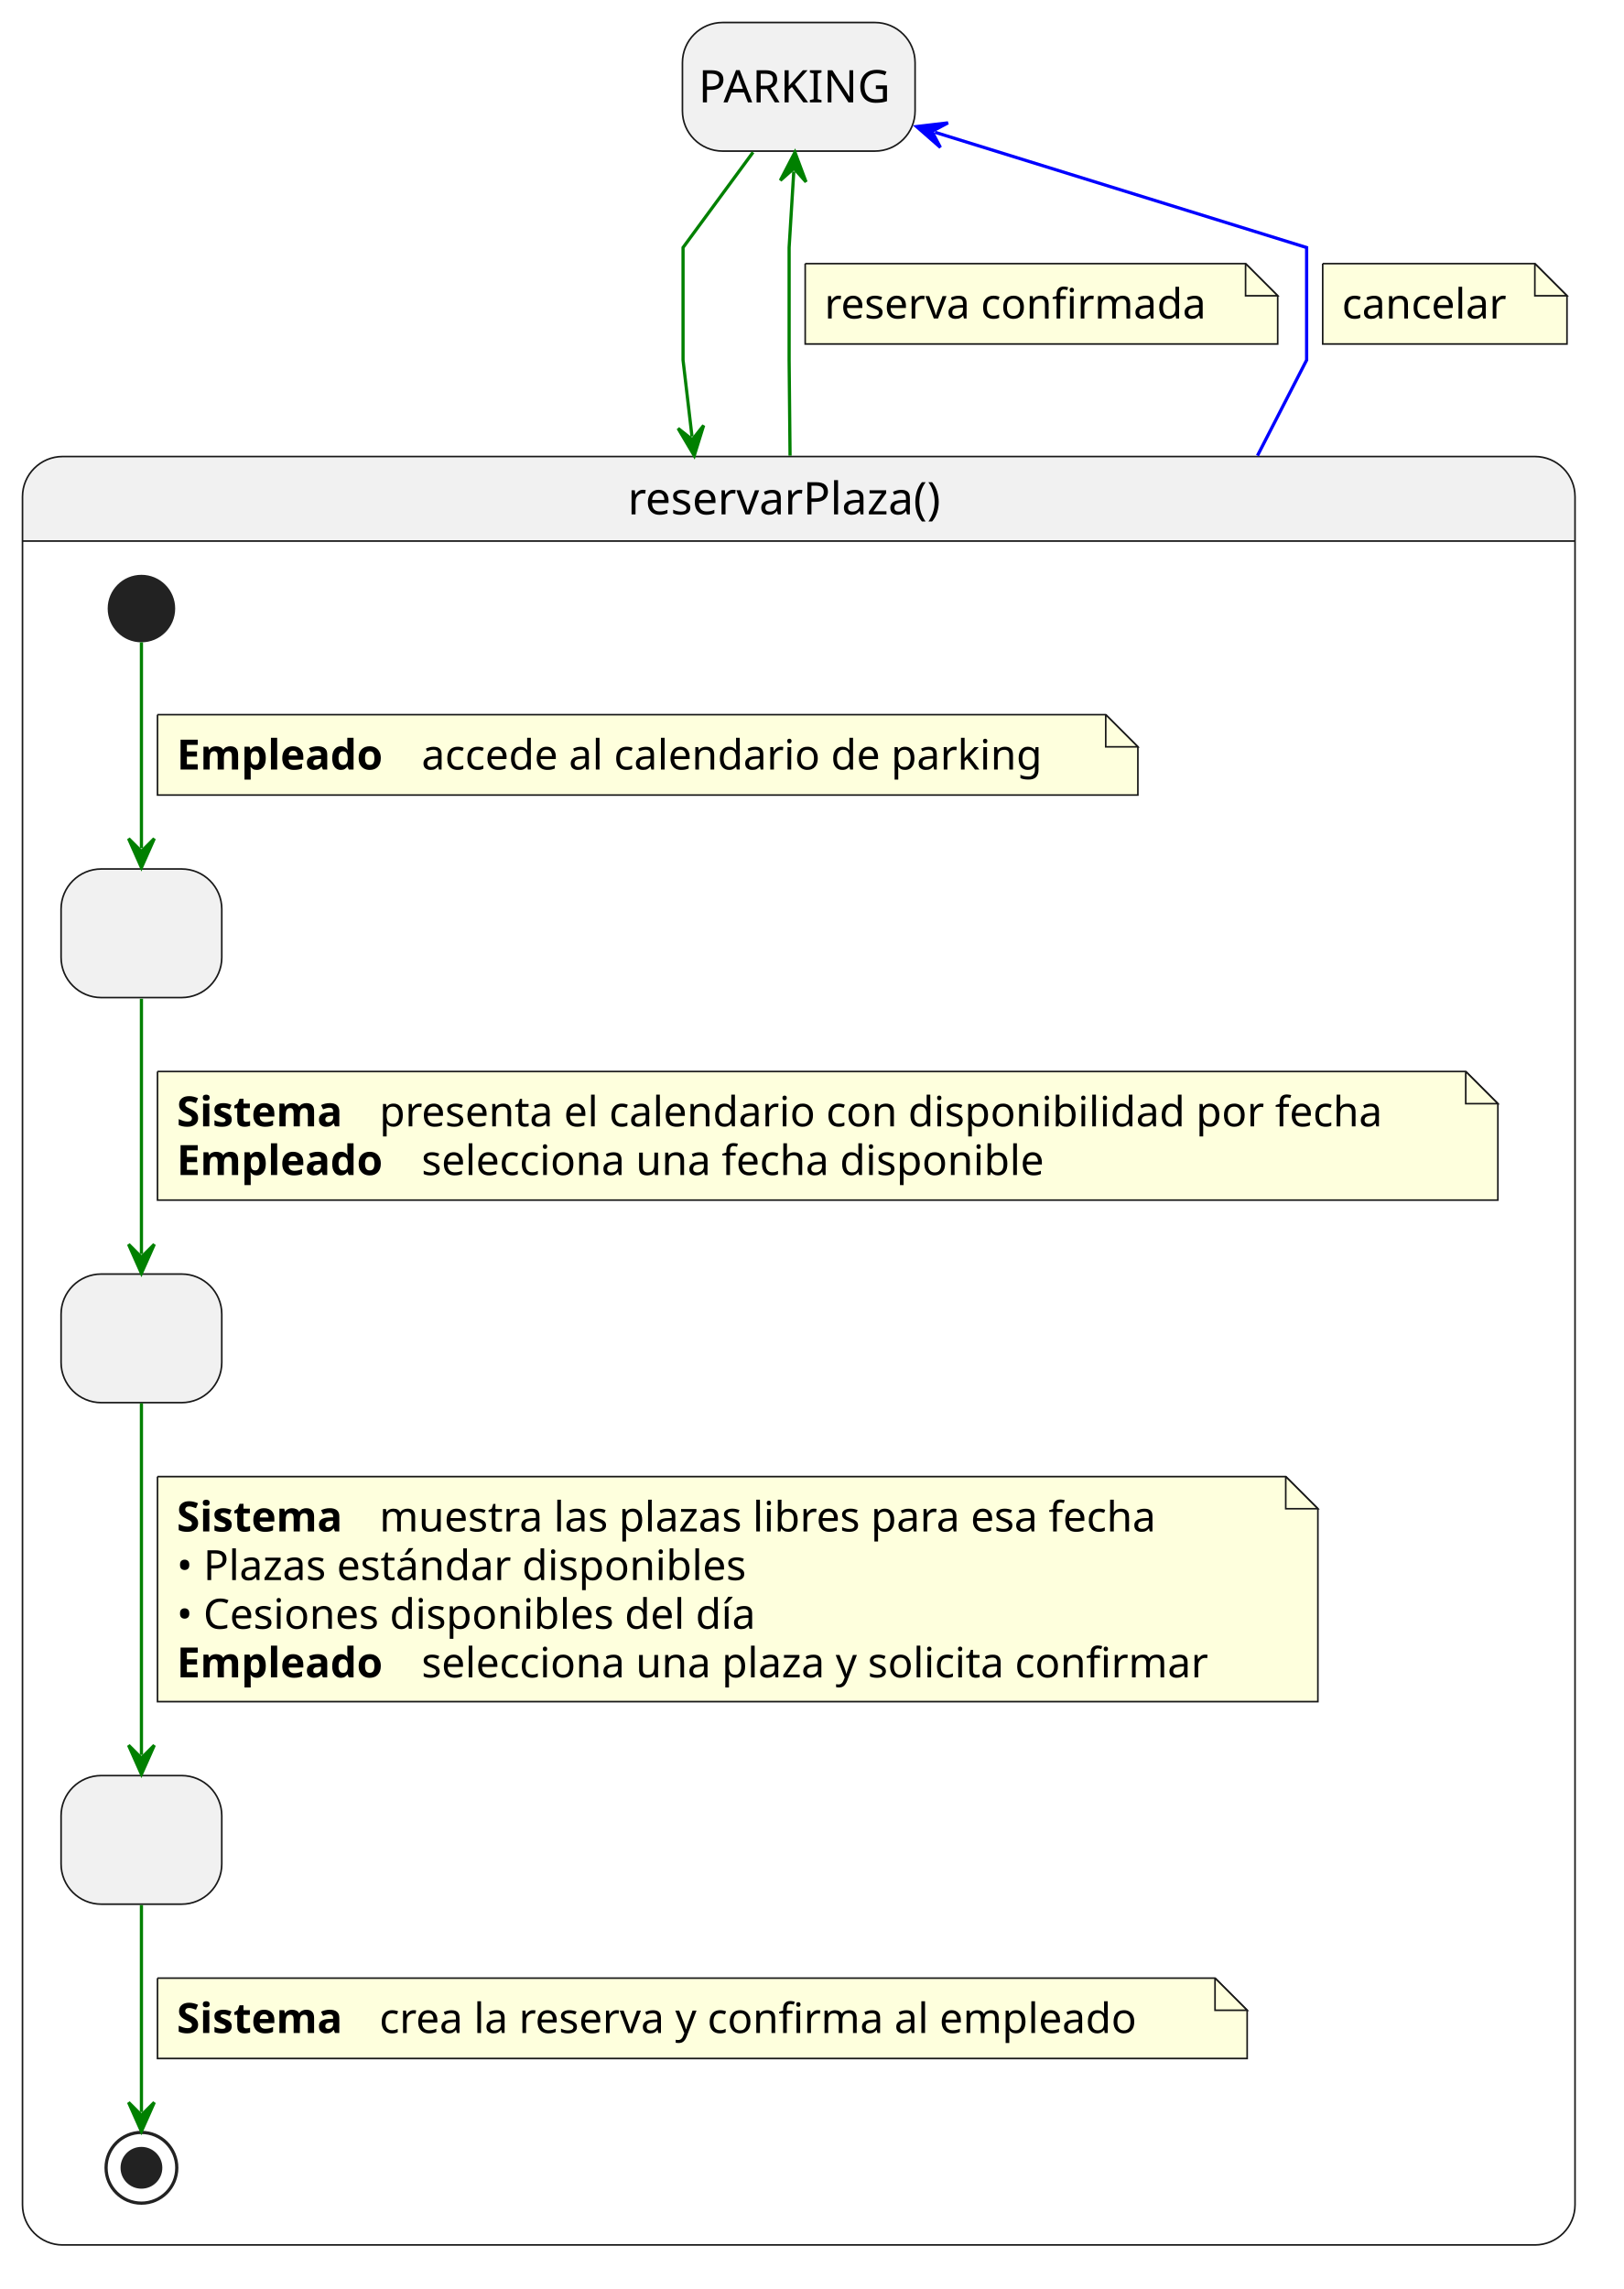
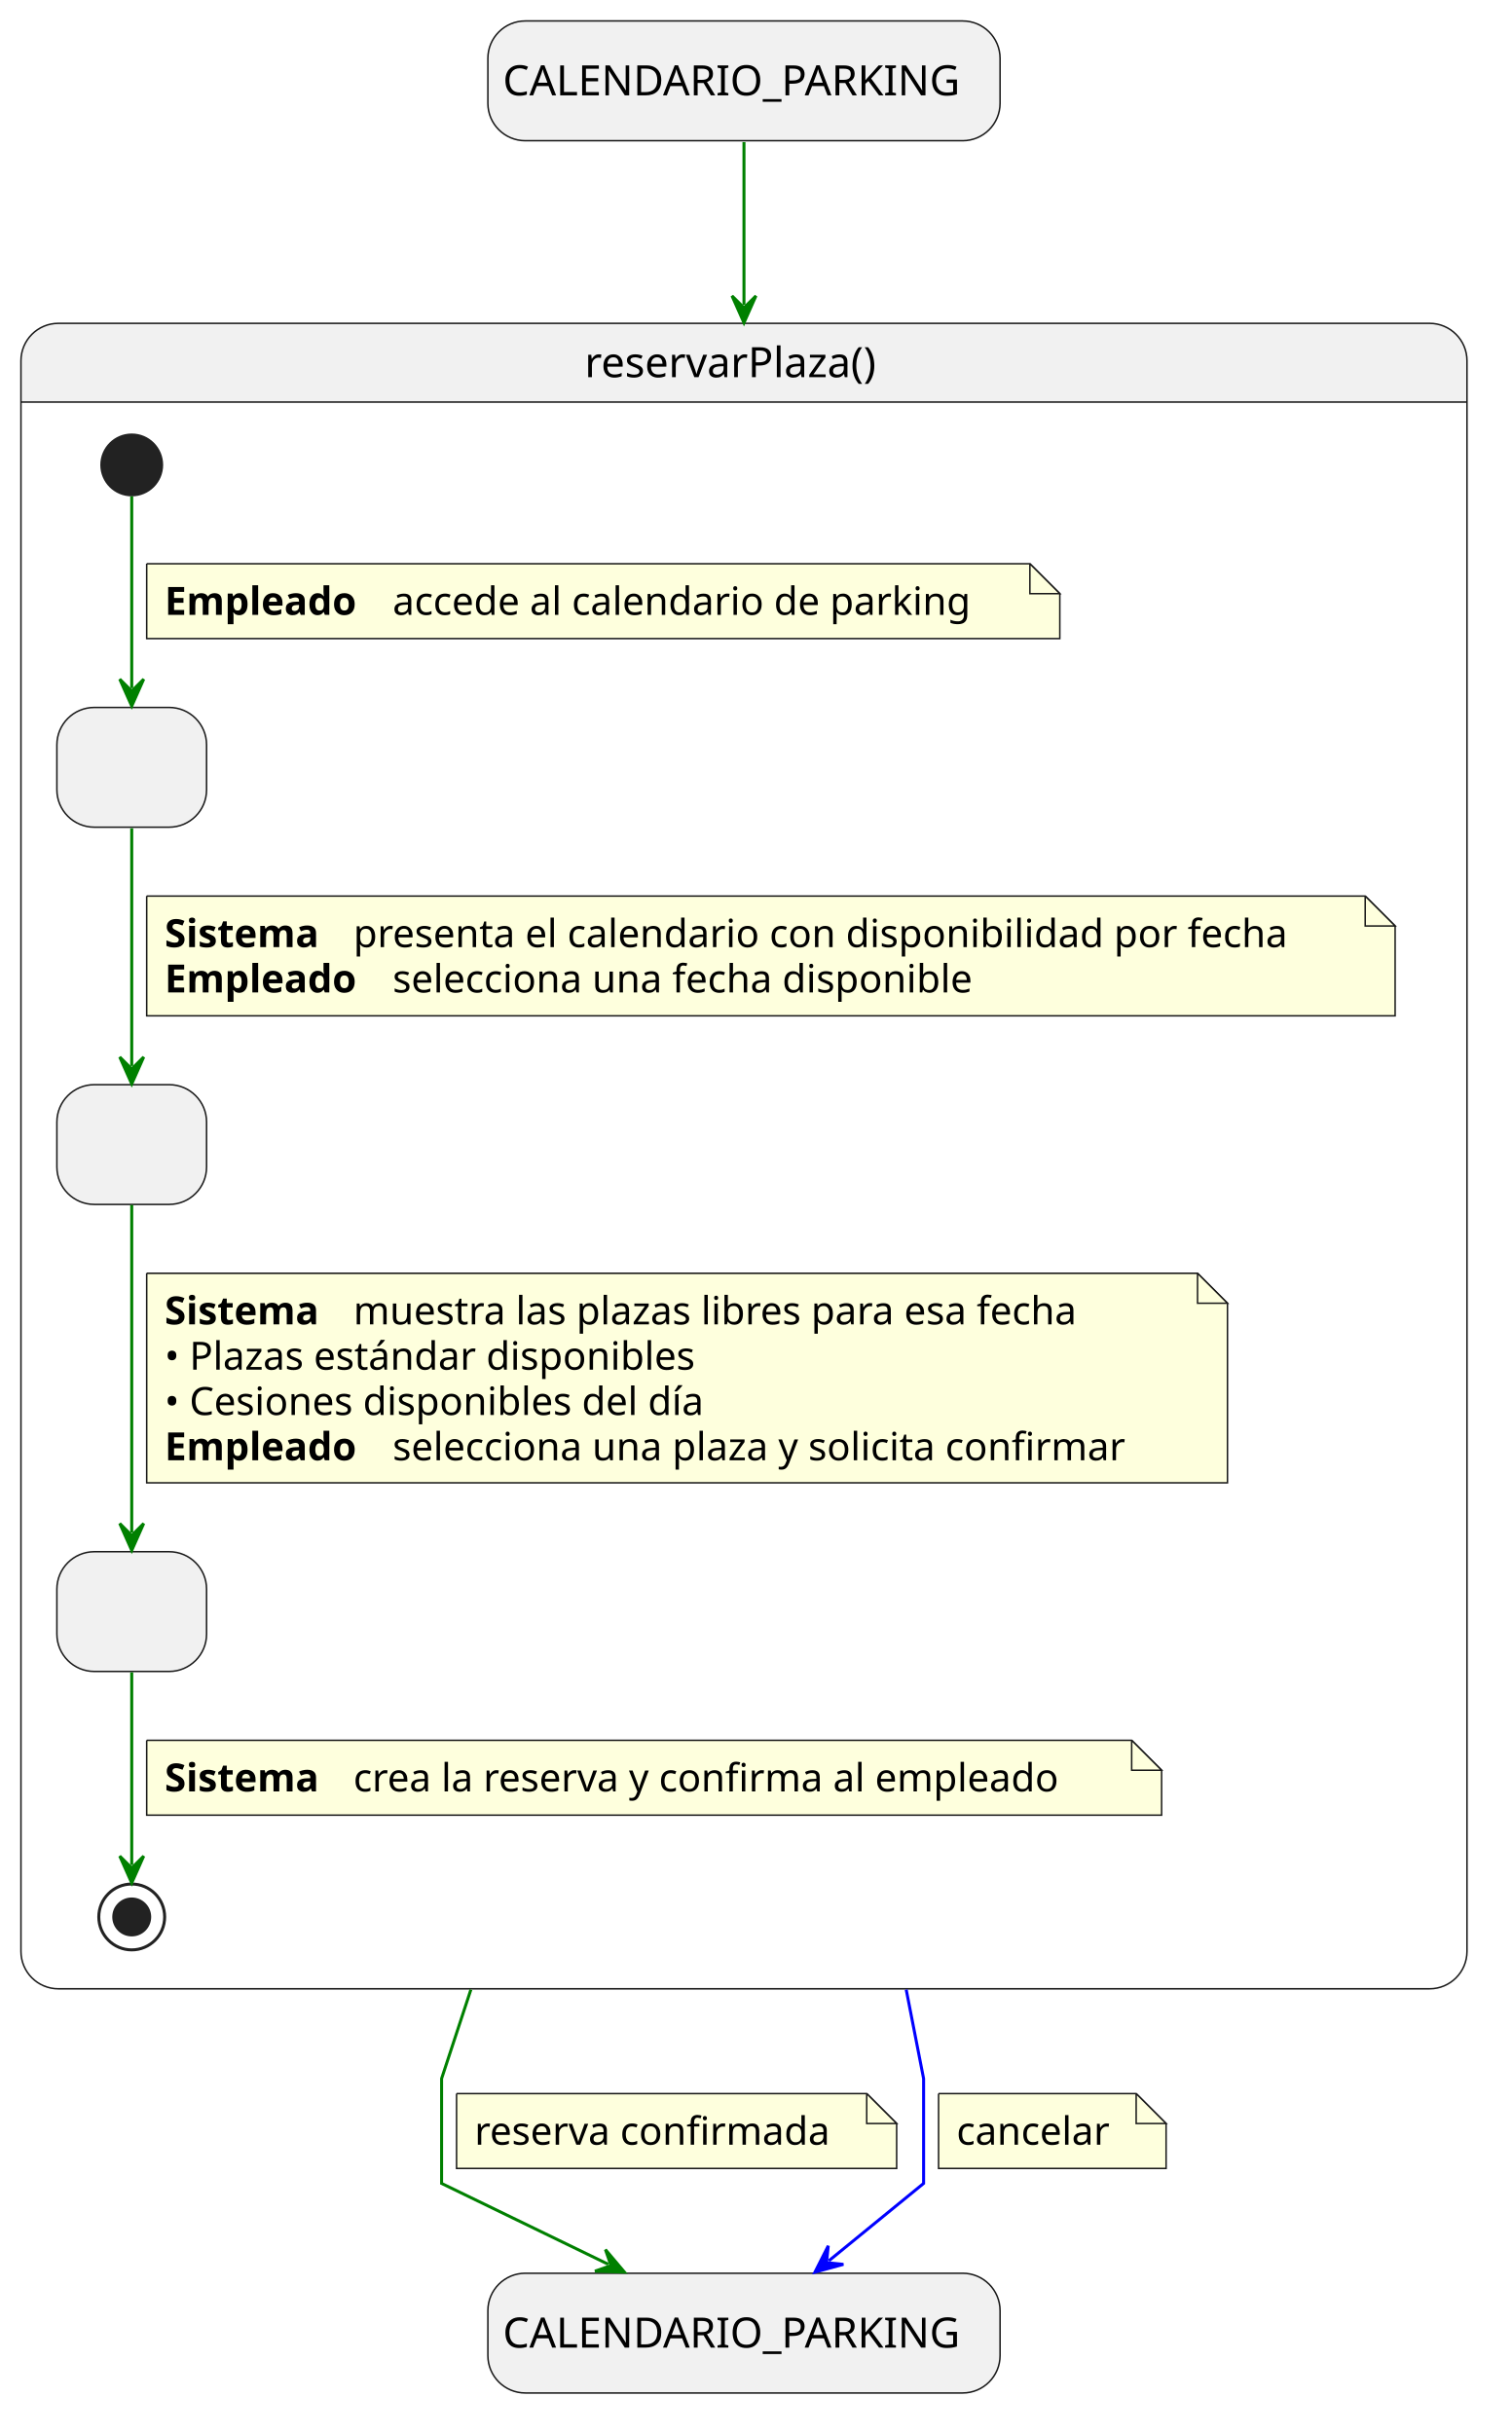
- <svg xmlns="http://www.w3.org/2000/svg" contentStyleType="text/css" data-diagram-type="STATE" height="712px" preserveAspectRatio="none" style="width:505px;height:712px;background:#FFFFFF;" version="1.1" viewBox="0 0 505 712" width="505px" zoomAndPan="magnify">
+ <svg xmlns="http://www.w3.org/2000/svg" contentStyleType="text/css" data-diagram-type="STATE" height="813px" preserveAspectRatio="none" style="width:505px;height:813px;background:#FFFFFF;" version="1.1" viewBox="0 0 505 813" width="505px" zoomAndPan="magnify">
  <defs />
  <g>
-     <rect fill="#F1F1F1" height="40" rx="12.5" ry="12.5" style="stroke:#181818;stroke-width:0.5;" width="72.378" x="212.31" y="7" />
-     <text fill="#000000" font-family="sans-serif" font-size="14" lengthAdjust="spacing" textLength="62.378" x="217.31" y="31.847">PARKING</text>
-     <path d="M19.5,142 L477.5,142 A12.5,12.5 0 0 1 490,154.5 L490,168.297 L7,168.297 L7,154.5 A12.5,12.5 0 0 1 19.5,142" fill="#F1F1F1" />
-     <rect fill="none" height="556.297" rx="12.5" ry="12.5" style="stroke:#181818;stroke-width:0.5;" width="483" x="7" y="142" />
-     <line style="stroke:#181818;stroke-width:0.5;" x1="7" x2="490" y1="168.297" y2="168.297" />
-     <text fill="#000000" font-family="sans-serif" font-size="14" lengthAdjust="spacing" textLength="106.415" x="195.292" y="159.995">reservarPlaza()</text>
-     <rect fill="#F1F1F1" height="40" rx="12.5" ry="12.5" style="stroke:#181818;stroke-width:0.5;" width="50" x="19" y="270.297" />
-     <text fill="#000000" font-family="sans-serif" font-size="14" lengthAdjust="spacing" textLength="4.45" x="41.775" y="295.144"> </text>
-     <rect fill="#F1F1F1" height="40" rx="12.5" ry="12.5" style="stroke:#181818;stroke-width:0.5;" width="50" x="19" y="396.297" />
-     <text fill="#000000" font-family="sans-serif" font-size="14" lengthAdjust="spacing" textLength="4.45" x="41.775" y="421.144"> </text>
-     <rect fill="#F1F1F1" height="40" rx="12.5" ry="12.5" style="stroke:#181818;stroke-width:0.5;" width="50" x="19" y="552.297" />
-     <text fill="#000000" font-family="sans-serif" font-size="14" lengthAdjust="spacing" textLength="4.45" x="41.775" y="577.144"> </text>
-     <g class="start_entity" data-qualified-name="reservarPlaza..start.reservarPlaza" data-source-line="13" id="ent0003">
-       <ellipse cx="44" cy="189.297" fill="#222222" rx="10" ry="10" style="stroke:#222222;stroke-width:1;" />
+     <rect fill="#F1F1F1" height="40" rx="12.5" ry="12.5" style="stroke:#181818;stroke-width:0.5;" width="171.082" x="162.96" y="7" />
+     <text fill="#000000" font-family="sans-serif" font-size="14" lengthAdjust="spacing" textLength="161.082" x="167.96" y="31.847">CALENDARIO_PARKING</text>
+     <rect fill="#F1F1F1" height="40" rx="12.5" ry="12.5" style="stroke:#181818;stroke-width:0.5;" width="171.082" x="162.96" y="759.3" />
+     <text fill="#000000" font-family="sans-serif" font-size="14" lengthAdjust="spacing" textLength="161.082" x="167.96" y="784.147">CALENDARIO_PARKING</text>
+     <path d="M19.5,108 L477.5,108 A12.5,12.5 0 0 1 490,120.5 L490,134.297 L7,134.297 L7,120.5 A12.5,12.5 0 0 1 19.5,108" fill="#F1F1F1" />
+     <rect fill="none" height="556.297" rx="12.5" ry="12.5" style="stroke:#181818;stroke-width:0.5;" width="483" x="7" y="108" />
+     <line style="stroke:#181818;stroke-width:0.5;" x1="7" x2="490" y1="134.297" y2="134.297" />
+     <text fill="#000000" font-family="sans-serif" font-size="14" lengthAdjust="spacing" textLength="106.415" x="195.292" y="125.995">reservarPlaza()</text>
+     <rect fill="#F1F1F1" height="40" rx="12.5" ry="12.5" style="stroke:#181818;stroke-width:0.5;" width="50" x="19" y="236.297" />
+     <text fill="#000000" font-family="sans-serif" font-size="14" lengthAdjust="spacing" textLength="4.45" x="41.775" y="261.144"> </text>
+     <rect fill="#F1F1F1" height="40" rx="12.5" ry="12.5" style="stroke:#181818;stroke-width:0.5;" width="50" x="19" y="362.297" />
+     <text fill="#000000" font-family="sans-serif" font-size="14" lengthAdjust="spacing" textLength="4.45" x="41.775" y="387.144"> </text>
+     <rect fill="#F1F1F1" height="40" rx="12.5" ry="12.5" style="stroke:#181818;stroke-width:0.5;" width="50" x="19" y="518.297" />
+     <text fill="#000000" font-family="sans-serif" font-size="14" lengthAdjust="spacing" textLength="4.45" x="41.775" y="543.144"> </text>
+     <g class="start_entity" data-qualified-name="reservarPlaza..start.reservarPlaza" data-source-line="15" id="ent0003">
+       <ellipse cx="44" cy="155.297" fill="#222222" rx="10" ry="10" style="stroke:#222222;stroke-width:1;" />
    </g>
-     <g class="end_entity" data-qualified-name="reservarPlaza..end.reservarPlaza" data-source-line="32" id="ent0007">
-       <ellipse cx="44" cy="674.297" fill="none" rx="11" ry="11" style="stroke:#222222;stroke-width:1;" />
-       <ellipse cx="44" cy="674.297" fill="#222222" rx="6" ry="6" style="stroke:#222222;stroke-width:1;" />
+     <g class="end_entity" data-qualified-name="reservarPlaza..end.reservarPlaza" data-source-line="34" id="ent0007">
+       <ellipse cx="44" cy="640.297" fill="none" rx="11" ry="11" style="stroke:#222222;stroke-width:1;" />
+       <ellipse cx="44" cy="640.297" fill="#222222" rx="6" ry="6" style="stroke:#222222;stroke-width:1;" />
    </g>
-     <g class="link" data-entity-1="ent0003" data-entity-2="ent0004" data-link-type="dependency" data-source-line="13" id="lnk4">
-       <path d="M44,199.787 C44,215.857 44,242.727 44,263.847" fill="none" id="*start*reservarPlaza-to-SeleccionandoFecha" style="stroke:#008000;stroke-width:1;" />
-       <polygon fill="#008000" points="44,269.847,48,260.847,44,264.847,40,260.847,44,269.847" style="stroke:#008000;stroke-width:1;" />
-       <path d="M49,222.297 L49,247.297 L354,247.297 L354,232.297 L344,222.297 L49,222.297" fill="#FEFFDD" style="stroke:#181818;stroke-width:0.5;" />
-       <path d="M344,222.297 L344,232.297 L354,232.297 L344,222.297" fill="#FEFFDD" style="stroke:#181818;stroke-width:0.5;" />
-       <text fill="#000000" font-family="sans-serif" font-size="13" font-weight="700" lengthAdjust="spacing" textLength="72.014" x="55" y="239.364">Empleado</text>
-       <text fill="#000000" font-family="sans-serif" font-size="13" lengthAdjust="spacing" textLength="208.152" x="131.147" y="239.364">accede al calendario de parking</text>
+     <g class="link" data-entity-1="ent0003" data-entity-2="ent0005" data-link-type="dependency" data-source-line="15" id="lnk4">
+       <path d="M44,165.787 C44,181.857 44,208.727 44,229.847" fill="none" id="*start*reservarPlaza-to-SeleccionandoFecha" style="stroke:#008000;stroke-width:1;" />
+       <polygon fill="#008000" points="44,235.847,48,226.847,44,230.847,40,226.847,44,235.847" style="stroke:#008000;stroke-width:1;" />
+       <path d="M49,188.297 L49,213.297 L354,213.297 L354,198.297 L344,188.297 L49,188.297" fill="#FEFFDD" style="stroke:#181818;stroke-width:0.5;" />
+       <path d="M344,188.297 L344,198.297 L354,198.297 L344,188.297" fill="#FEFFDD" style="stroke:#181818;stroke-width:0.5;" />
+       <text fill="#000000" font-family="sans-serif" font-size="13" font-weight="700" lengthAdjust="spacing" textLength="72.014" x="55" y="205.364">Empleado</text>
+       <text fill="#000000" font-family="sans-serif" font-size="13" lengthAdjust="spacing" textLength="208.152" x="131.147" y="205.364">accede al calendario de parking</text>
    </g>
-     <g class="link" data-entity-1="ent0004" data-entity-2="ent0005" data-link-type="dependency" data-source-line="18" id="lnk5">
-       <path d="M44,310.667 C44,333.967 44,366.827 44,390.057" fill="none" id="SeleccionandoFecha-to-SeleccionandoPlaza" style="stroke:#008000;stroke-width:1;" />
-       <polygon fill="#008000" points="44,396.057,48,387.057,44,391.057,40,387.057,44,396.057" style="stroke:#008000;stroke-width:1;" />
-       <path d="M49,333.297 L49,373.297 L466,373.297 L466,343.297 L456,333.297 L49,333.297" fill="#FEFFDD" style="stroke:#181818;stroke-width:0.5;" />
-       <path d="M456,333.297 L456,343.297 L466,343.297 L456,333.297" fill="#FEFFDD" style="stroke:#181818;stroke-width:0.5;" />
-       <text fill="#000000" font-family="sans-serif" font-size="13" font-weight="700" lengthAdjust="spacing" textLength="58.906" x="55" y="350.364">Sistema</text>
-       <text fill="#000000" font-family="sans-serif" font-size="13" lengthAdjust="spacing" textLength="333.233" x="118.039" y="350.364">presenta el calendario con disponibilidad por fecha</text>
-       <text fill="#000000" font-family="sans-serif" font-size="13" font-weight="700" lengthAdjust="spacing" textLength="72.014" x="55" y="365.497">Empleado</text>
-       <text fill="#000000" font-family="sans-serif" font-size="13" lengthAdjust="spacing" textLength="207.772" x="131.147" y="365.497">selecciona una fecha disponible</text>
+     <g class="link" data-entity-1="ent0005" data-entity-2="ent0006" data-link-type="dependency" data-source-line="20" id="lnk5">
+       <path d="M44,276.667 C44,299.967 44,332.827 44,356.057" fill="none" id="SeleccionandoFecha-to-SeleccionandoPlaza" style="stroke:#008000;stroke-width:1;" />
+       <polygon fill="#008000" points="44,362.057,48,353.057,44,357.057,40,353.057,44,362.057" style="stroke:#008000;stroke-width:1;" />
+       <path d="M49,299.297 L49,339.297 L466,339.297 L466,309.297 L456,299.297 L49,299.297" fill="#FEFFDD" style="stroke:#181818;stroke-width:0.5;" />
+       <path d="M456,299.297 L456,309.297 L466,309.297 L456,299.297" fill="#FEFFDD" style="stroke:#181818;stroke-width:0.5;" />
+       <text fill="#000000" font-family="sans-serif" font-size="13" font-weight="700" lengthAdjust="spacing" textLength="58.906" x="55" y="316.364">Sistema</text>
+       <text fill="#000000" font-family="sans-serif" font-size="13" lengthAdjust="spacing" textLength="333.233" x="118.039" y="316.364">presenta el calendario con disponibilidad por fecha</text>
+       <text fill="#000000" font-family="sans-serif" font-size="13" font-weight="700" lengthAdjust="spacing" textLength="72.014" x="55" y="331.497">Empleado</text>
+       <text fill="#000000" font-family="sans-serif" font-size="13" lengthAdjust="spacing" textLength="207.772" x="131.147" y="331.497">selecciona una fecha disponible</text>
    </g>
-     <g class="link" data-entity-1="ent0005" data-entity-2="ent0006" data-link-type="dependency" data-source-line="24" id="lnk6">
-       <path d="M44,436.487 C44,465.997 44,516.207 44,545.867" fill="none" id="SeleccionandoPlaza-to-ConfirmandoReserva" style="stroke:#008000;stroke-width:1;" />
-       <polygon fill="#008000" points="44,551.867,48,542.867,44,546.867,40,542.867,44,551.867" style="stroke:#008000;stroke-width:1;" />
-       <path d="M49,459.297 L49,529.297 L410,529.297 L410,469.297 L400,459.297 L49,459.297" fill="#FEFFDD" style="stroke:#181818;stroke-width:0.5;" />
-       <path d="M400,459.297 L400,469.297 L410,469.297 L400,459.297" fill="#FEFFDD" style="stroke:#181818;stroke-width:0.5;" />
-       <text fill="#000000" font-family="sans-serif" font-size="13" font-weight="700" lengthAdjust="spacing" textLength="58.906" x="55" y="476.364">Sistema</text>
-       <text fill="#000000" font-family="sans-serif" font-size="13" lengthAdjust="spacing" textLength="262.406" x="118.039" y="476.364">muestra las plazas libres para esa fecha</text>
-       <text fill="#000000" font-family="sans-serif" font-size="13" lengthAdjust="spacing" textLength="192.01" x="55" y="491.497">• Plazas estándar disponibles</text>
-       <text fill="#000000" font-family="sans-serif" font-size="13" lengthAdjust="spacing" textLength="195.641" x="55" y="506.629">• Cesiones disponibles del día</text>
-       <text fill="#000000" font-family="sans-serif" font-size="13" font-weight="700" lengthAdjust="spacing" textLength="72.014" x="55" y="521.762">Empleado</text>
-       <text fill="#000000" font-family="sans-serif" font-size="13" lengthAdjust="spacing" textLength="264.488" x="131.147" y="521.762">selecciona una plaza y solicita confirmar</text>
+     <g class="link" data-entity-1="ent0006" data-entity-2="ent0007" data-link-type="dependency" data-source-line="26" id="lnk6">
+       <path d="M44,402.487 C44,431.997 44,482.207 44,511.867" fill="none" id="SeleccionandoPlaza-to-ConfirmandoReserva" style="stroke:#008000;stroke-width:1;" />
+       <polygon fill="#008000" points="44,517.867,48,508.867,44,512.867,40,508.867,44,517.867" style="stroke:#008000;stroke-width:1;" />
+       <path d="M49,425.297 L49,495.297 L410,495.297 L410,435.297 L400,425.297 L49,425.297" fill="#FEFFDD" style="stroke:#181818;stroke-width:0.5;" />
+       <path d="M400,425.297 L400,435.297 L410,435.297 L400,425.297" fill="#FEFFDD" style="stroke:#181818;stroke-width:0.5;" />
+       <text fill="#000000" font-family="sans-serif" font-size="13" font-weight="700" lengthAdjust="spacing" textLength="58.906" x="55" y="442.364">Sistema</text>
+       <text fill="#000000" font-family="sans-serif" font-size="13" lengthAdjust="spacing" textLength="262.406" x="118.039" y="442.364">muestra las plazas libres para esa fecha</text>
+       <text fill="#000000" font-family="sans-serif" font-size="13" lengthAdjust="spacing" textLength="192.01" x="55" y="457.497">• Plazas estándar disponibles</text>
+       <text fill="#000000" font-family="sans-serif" font-size="13" lengthAdjust="spacing" textLength="195.641" x="55" y="472.629">• Cesiones disponibles del día</text>
+       <text fill="#000000" font-family="sans-serif" font-size="13" font-weight="700" lengthAdjust="spacing" textLength="72.014" x="55" y="487.762">Empleado</text>
+       <text fill="#000000" font-family="sans-serif" font-size="13" lengthAdjust="spacing" textLength="264.488" x="131.147" y="487.762">selecciona una plaza y solicita confirmar</text>
    </g>
-     <g class="link" data-entity-1="ent0006" data-entity-2="ent0007" data-link-type="dependency" data-source-line="32" id="lnk8">
-       <path d="M44,592.577 C44,613.577 44,640.377 44,656.957" fill="none" id="ConfirmandoReserva-to-*end*reservarPlaza" style="stroke:#008000;stroke-width:1;" />
-       <polygon fill="#008000" points="44,662.957,48,653.957,44,657.957,40,653.957,44,662.957" style="stroke:#008000;stroke-width:1;" />
-       <path d="M49,615.297 L49,640.297 L388,640.297 L388,625.297 L378,615.297 L49,615.297" fill="#FEFFDD" style="stroke:#181818;stroke-width:0.5;" />
-       <path d="M378,615.297 L378,625.297 L388,625.297 L378,615.297" fill="#FEFFDD" style="stroke:#181818;stroke-width:0.5;" />
-       <text fill="#000000" font-family="sans-serif" font-size="13" font-weight="700" lengthAdjust="spacing" textLength="58.906" x="55" y="632.364">Sistema</text>
-       <text fill="#000000" font-family="sans-serif" font-size="13" lengthAdjust="spacing" textLength="255.417" x="118.039" y="632.364">crea la reserva y confirma al empleado</text>
+     <g class="link" data-entity-1="ent0007" data-entity-2="ent0007" data-link-type="dependency" data-source-line="34" id="lnk8">
+       <path d="M44,558.577 C44,579.577 44,606.377 44,622.957" fill="none" id="ConfirmandoReserva-to-*end*reservarPlaza" style="stroke:#008000;stroke-width:1;" />
+       <polygon fill="#008000" points="44,628.957,48,619.957,44,623.957,40,619.957,44,628.957" style="stroke:#008000;stroke-width:1;" />
+       <path d="M49,581.297 L49,606.297 L388,606.297 L388,591.297 L378,581.297 L49,581.297" fill="#FEFFDD" style="stroke:#181818;stroke-width:0.5;" />
+       <path d="M378,581.297 L378,591.297 L388,591.297 L378,581.297" fill="#FEFFDD" style="stroke:#181818;stroke-width:0.5;" />
+       <text fill="#000000" font-family="sans-serif" font-size="13" font-weight="700" lengthAdjust="spacing" textLength="58.906" x="55" y="598.364">Sistema</text>
+       <text fill="#000000" font-family="sans-serif" font-size="13" lengthAdjust="spacing" textLength="255.417" x="118.039" y="598.364">crea la reserva y confirma al empleado</text>
    </g>
-     <g class="link" data-entity-1="ent0002" data-entity-2="ent0003" data-link-type="dependency" data-source-line="6" id="lnk2">
-       <path d="M234.27,47.37 C224.21,61.07 212.5,77 212.5,77 C212.5,77 212.5,112 212.5,112 C212.5,112 213.132,117.411 215.282,135.771" fill="none" id="Parking-to-reservarPlaza" style="stroke:#008000;stroke-width:1;" />
-       <polygon fill="#008000" points="215.98,141.73,218.906,132.326,215.399,136.764,210.96,133.256,215.98,141.73" style="stroke:#008000;stroke-width:1;" />
+     <g class="link" data-entity-1="ent0002" data-entity-2="ent0004" data-link-type="dependency" data-source-line="8" id="lnk2">
+       <path d="M248.5,47.46 C248.5,61.72 248.5,76.9 248.5,101.82" fill="none" id="VistaParkingInicio-to-reservarPlaza" style="stroke:#008000;stroke-width:1;" />
+       <polygon fill="#008000" points="248.5,107.82,252.5,98.82,248.5,102.82,244.5,98.82,248.5,107.82" style="stroke:#008000;stroke-width:1;" />
    </g>
-     <g class="link" data-entity-1="ent0003" data-entity-2="ent0002" data-link-type="dependency" data-source-line="38" id="lnk9">
-       <path d="M245.79,141.73 C245.61,123.37 245.5,112 245.5,112 C245.5,112 245.5,77 245.5,77 C245.5,77 246.117,67.059 246.947,53.359" fill="none" id="reservarPlaza-to-Parking" style="stroke:#008000;stroke-width:1;" />
-       <polygon fill="#008000" points="247.31,47.37,242.773,56.112,247.008,52.361,250.758,56.595,247.31,47.37" style="stroke:#008000;stroke-width:1;" />
-       <path d="M250.5,82 L250.5,107 L397.5,107 L397.5,92 L387.5,82 L250.5,82" fill="#FEFFDD" style="stroke:#181818;stroke-width:0.5;" />
-       <path d="M387.5,82 L387.5,92 L397.5,92 L387.5,82" fill="#FEFFDD" style="stroke:#181818;stroke-width:0.5;" />
-       <text fill="#000000" font-family="sans-serif" font-size="13" lengthAdjust="spacing" textLength="126.972" x="256.5" y="99.067">reserva confirmada</text>
+     <g class="link" data-entity-1="ent0004" data-entity-2="ent0003" data-link-type="dependency" data-source-line="40" id="lnk9">
+       <path d="M157.28,664.57 C151.24,682.93 147.5,694.3 147.5,694.3 C147.5,694.3 147.5,729.3 147.5,729.3 C147.5,729.3 174.951,742.622 203.181,756.312" fill="none" id="reservarPlaza-to-VistaParkingFin" style="stroke:#008000;stroke-width:1;" />
+       <polygon fill="#008000" points="208.58,758.93,202.227,751.404,204.081,756.748,198.737,758.602,208.58,758.93" style="stroke:#008000;stroke-width:1;" />
+       <path d="M152.5,699.3 L152.5,724.3 L299.5,724.3 L299.5,709.3 L289.5,699.3 L152.5,699.3" fill="#FEFFDD" style="stroke:#181818;stroke-width:0.5;" />
+       <path d="M289.5,699.3 L289.5,709.3 L299.5,709.3 L289.5,699.3" fill="#FEFFDD" style="stroke:#181818;stroke-width:0.5;" />
+       <text fill="#000000" font-family="sans-serif" font-size="13" lengthAdjust="spacing" textLength="126.972" x="158.5" y="716.367">reserva confirmada</text>
    </g>
-     <g class="link" data-entity-1="ent0003" data-entity-2="ent0002" data-link-type="dependency" data-source-line="43" id="lnk10">
-       <path d="M391.21,141.73 C400.65,123.37 406.5,112 406.5,112 C406.5,112 406.5,77 406.5,77 C406.5,77 337.551,55.617 290.881,41.147" fill="none" id="reservarPlaza-to-Parking-1" style="stroke:#0000FF;stroke-width:1;" />
-       <polygon fill="#0000FF" points="285.15,39.37,292.562,45.856,289.926,40.851,294.931,38.215,285.15,39.37" style="stroke:#0000FF;stroke-width:1;" />
-       <path d="M411.5,82 L411.5,107 L487.5,107 L487.5,92 L477.5,82 L411.5,82" fill="#FEFFDD" style="stroke:#181818;stroke-width:0.5;" />
-       <path d="M477.5,82 L477.5,92 L487.5,92 L477.5,82" fill="#FEFFDD" style="stroke:#181818;stroke-width:0.5;" />
-       <text fill="#000000" font-family="sans-serif" font-size="13" lengthAdjust="spacing" textLength="55.421" x="417.5" y="99.067">cancelar</text>
+     <g class="link" data-entity-1="ent0004" data-entity-2="ent0003" data-link-type="dependency" data-source-line="45" id="lnk10">
+       <path d="M302.69,664.57 C306.28,682.93 308.5,694.3 308.5,694.3 C308.5,694.3 308.5,729.3 308.5,729.3 C308.5,729.3 293.628,741.446 276.858,755.136" fill="none" id="reservarPlaza-to-VistaParkingFin-1" style="stroke:#0000FF;stroke-width:1;" />
+       <polygon fill="#0000FF" points="272.21,758.93,281.711,756.337,276.083,755.768,276.652,750.14,272.21,758.93" style="stroke:#0000FF;stroke-width:1;" />
+       <path d="M313.5,699.3 L313.5,724.3 L389.5,724.3 L389.5,709.3 L379.5,699.3 L313.5,699.3" fill="#FEFFDD" style="stroke:#181818;stroke-width:0.5;" />
+       <path d="M379.5,699.3 L379.5,709.3 L389.5,709.3 L379.5,699.3" fill="#FEFFDD" style="stroke:#181818;stroke-width:0.5;" />
+       <text fill="#000000" font-family="sans-serif" font-size="13" lengthAdjust="spacing" textLength="55.421" x="319.5" y="716.367">cancelar</text>
    </g>
  </g>
</svg>
